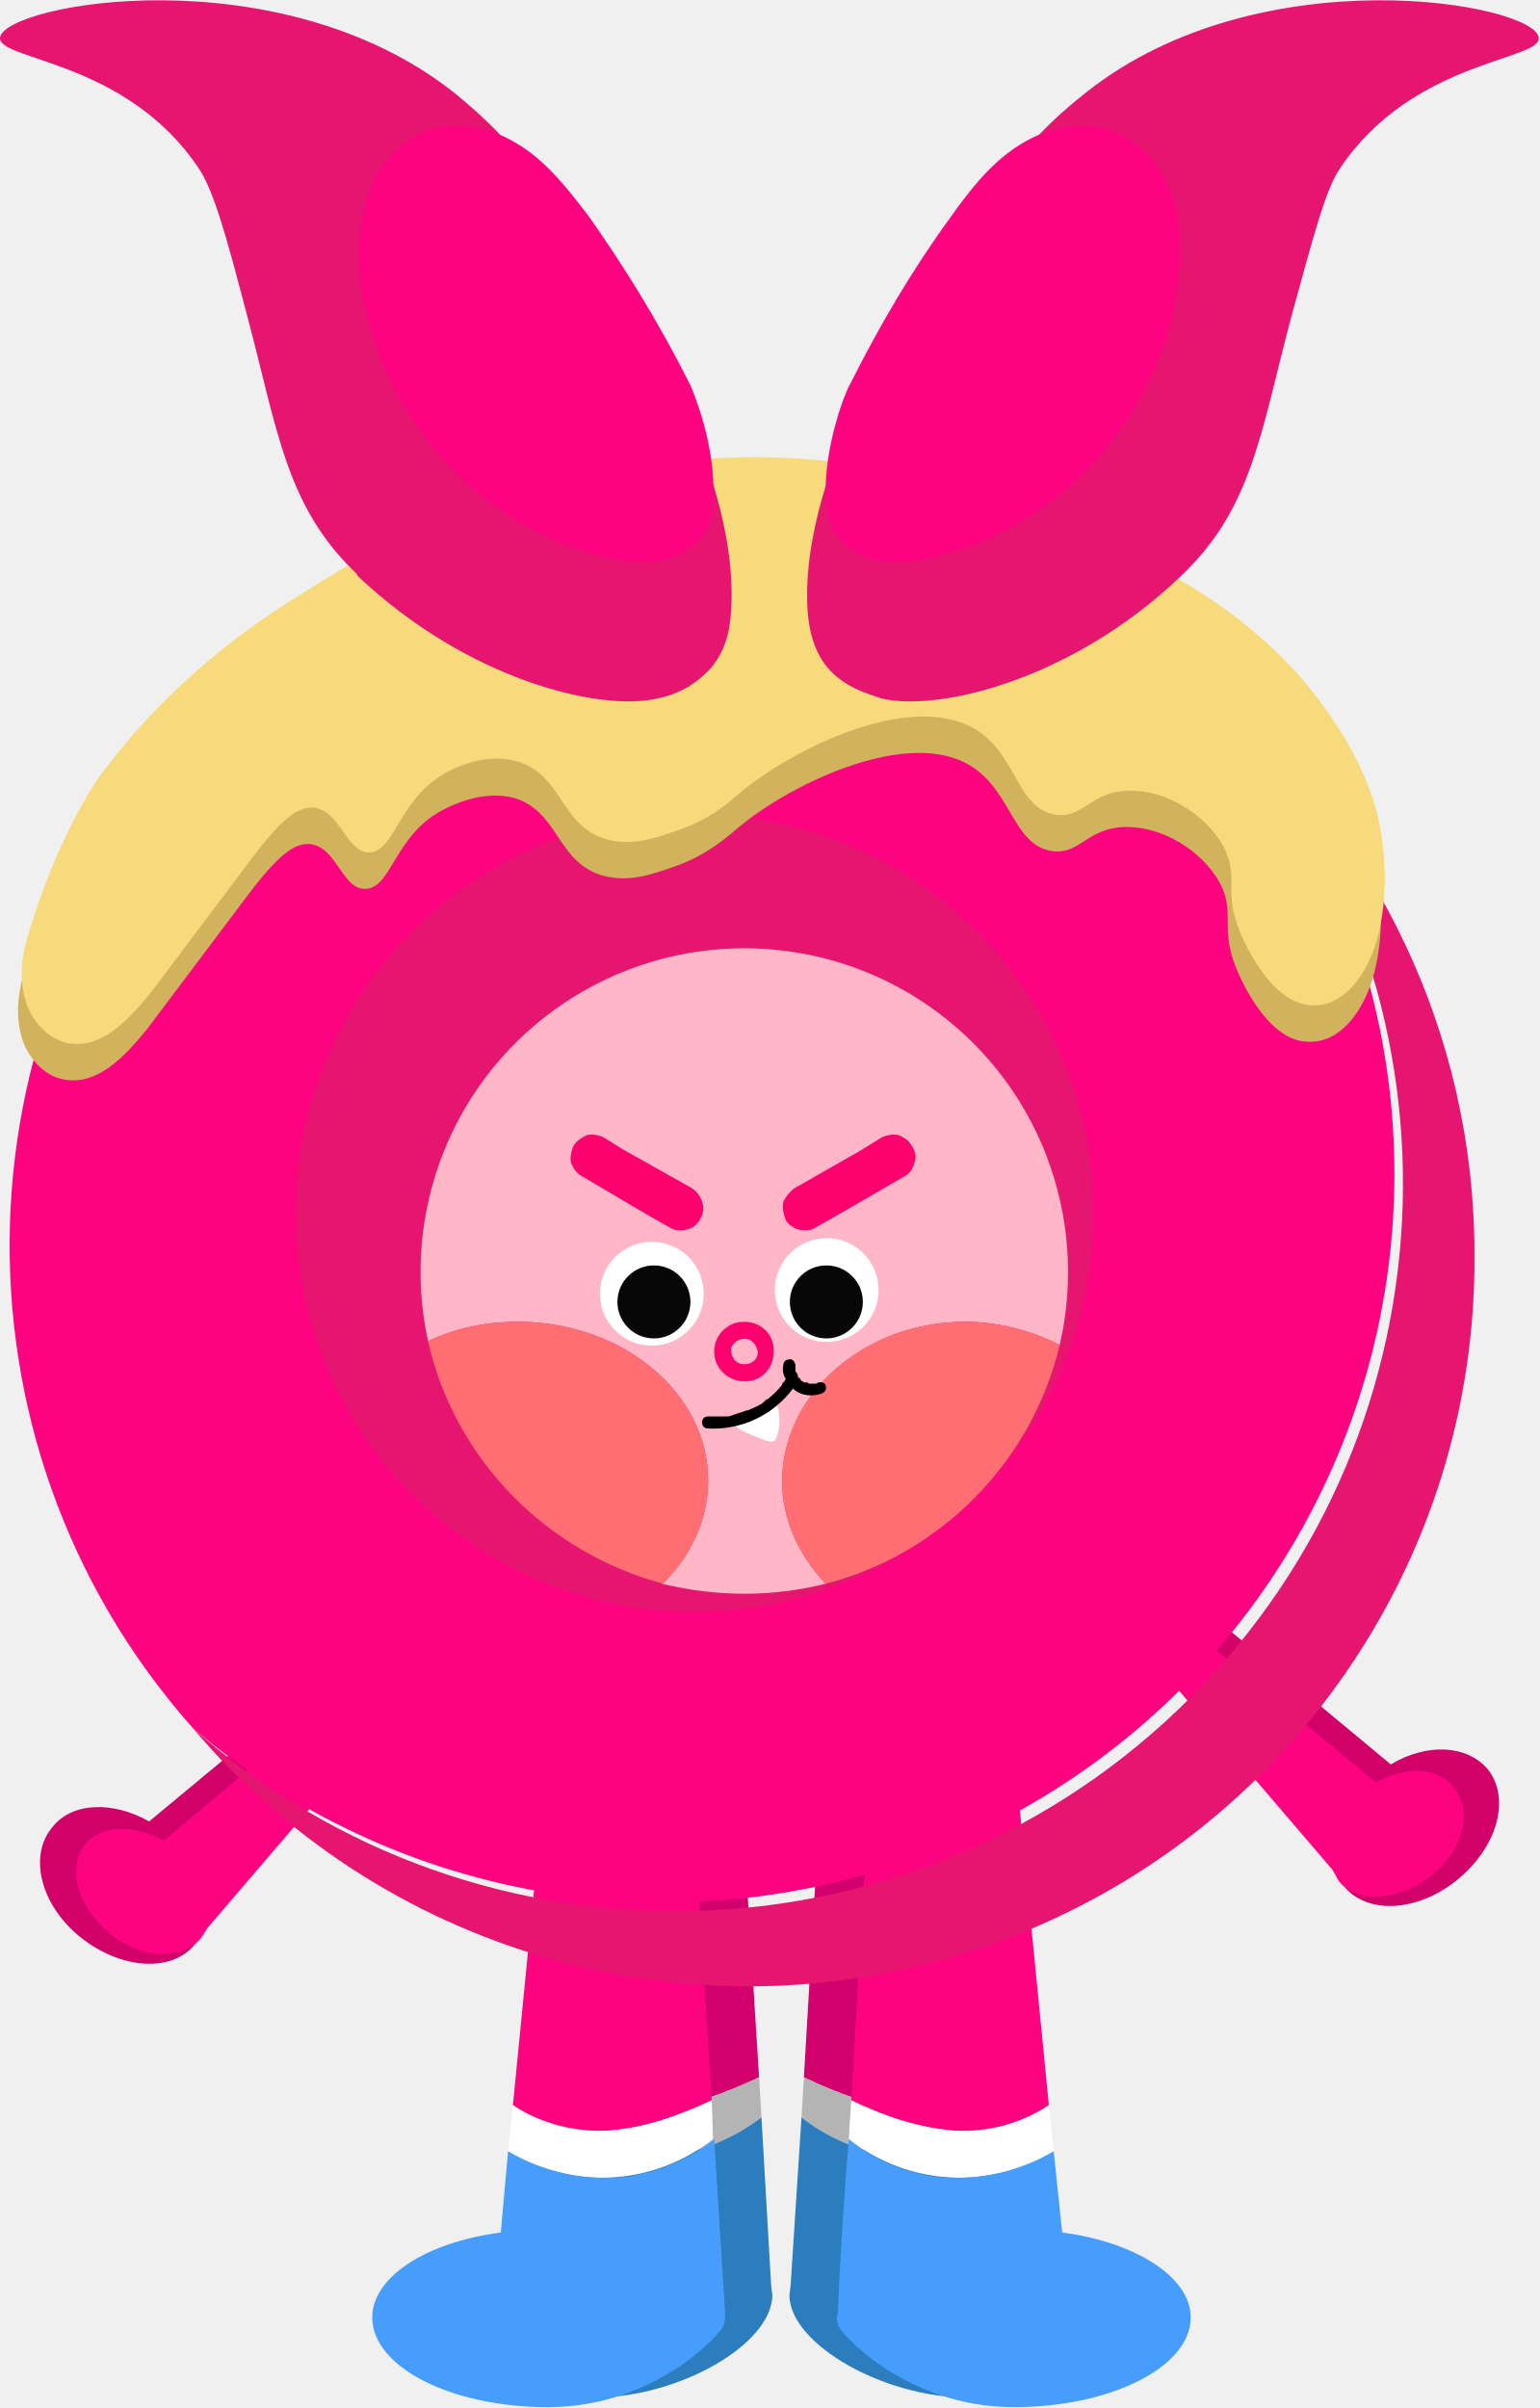
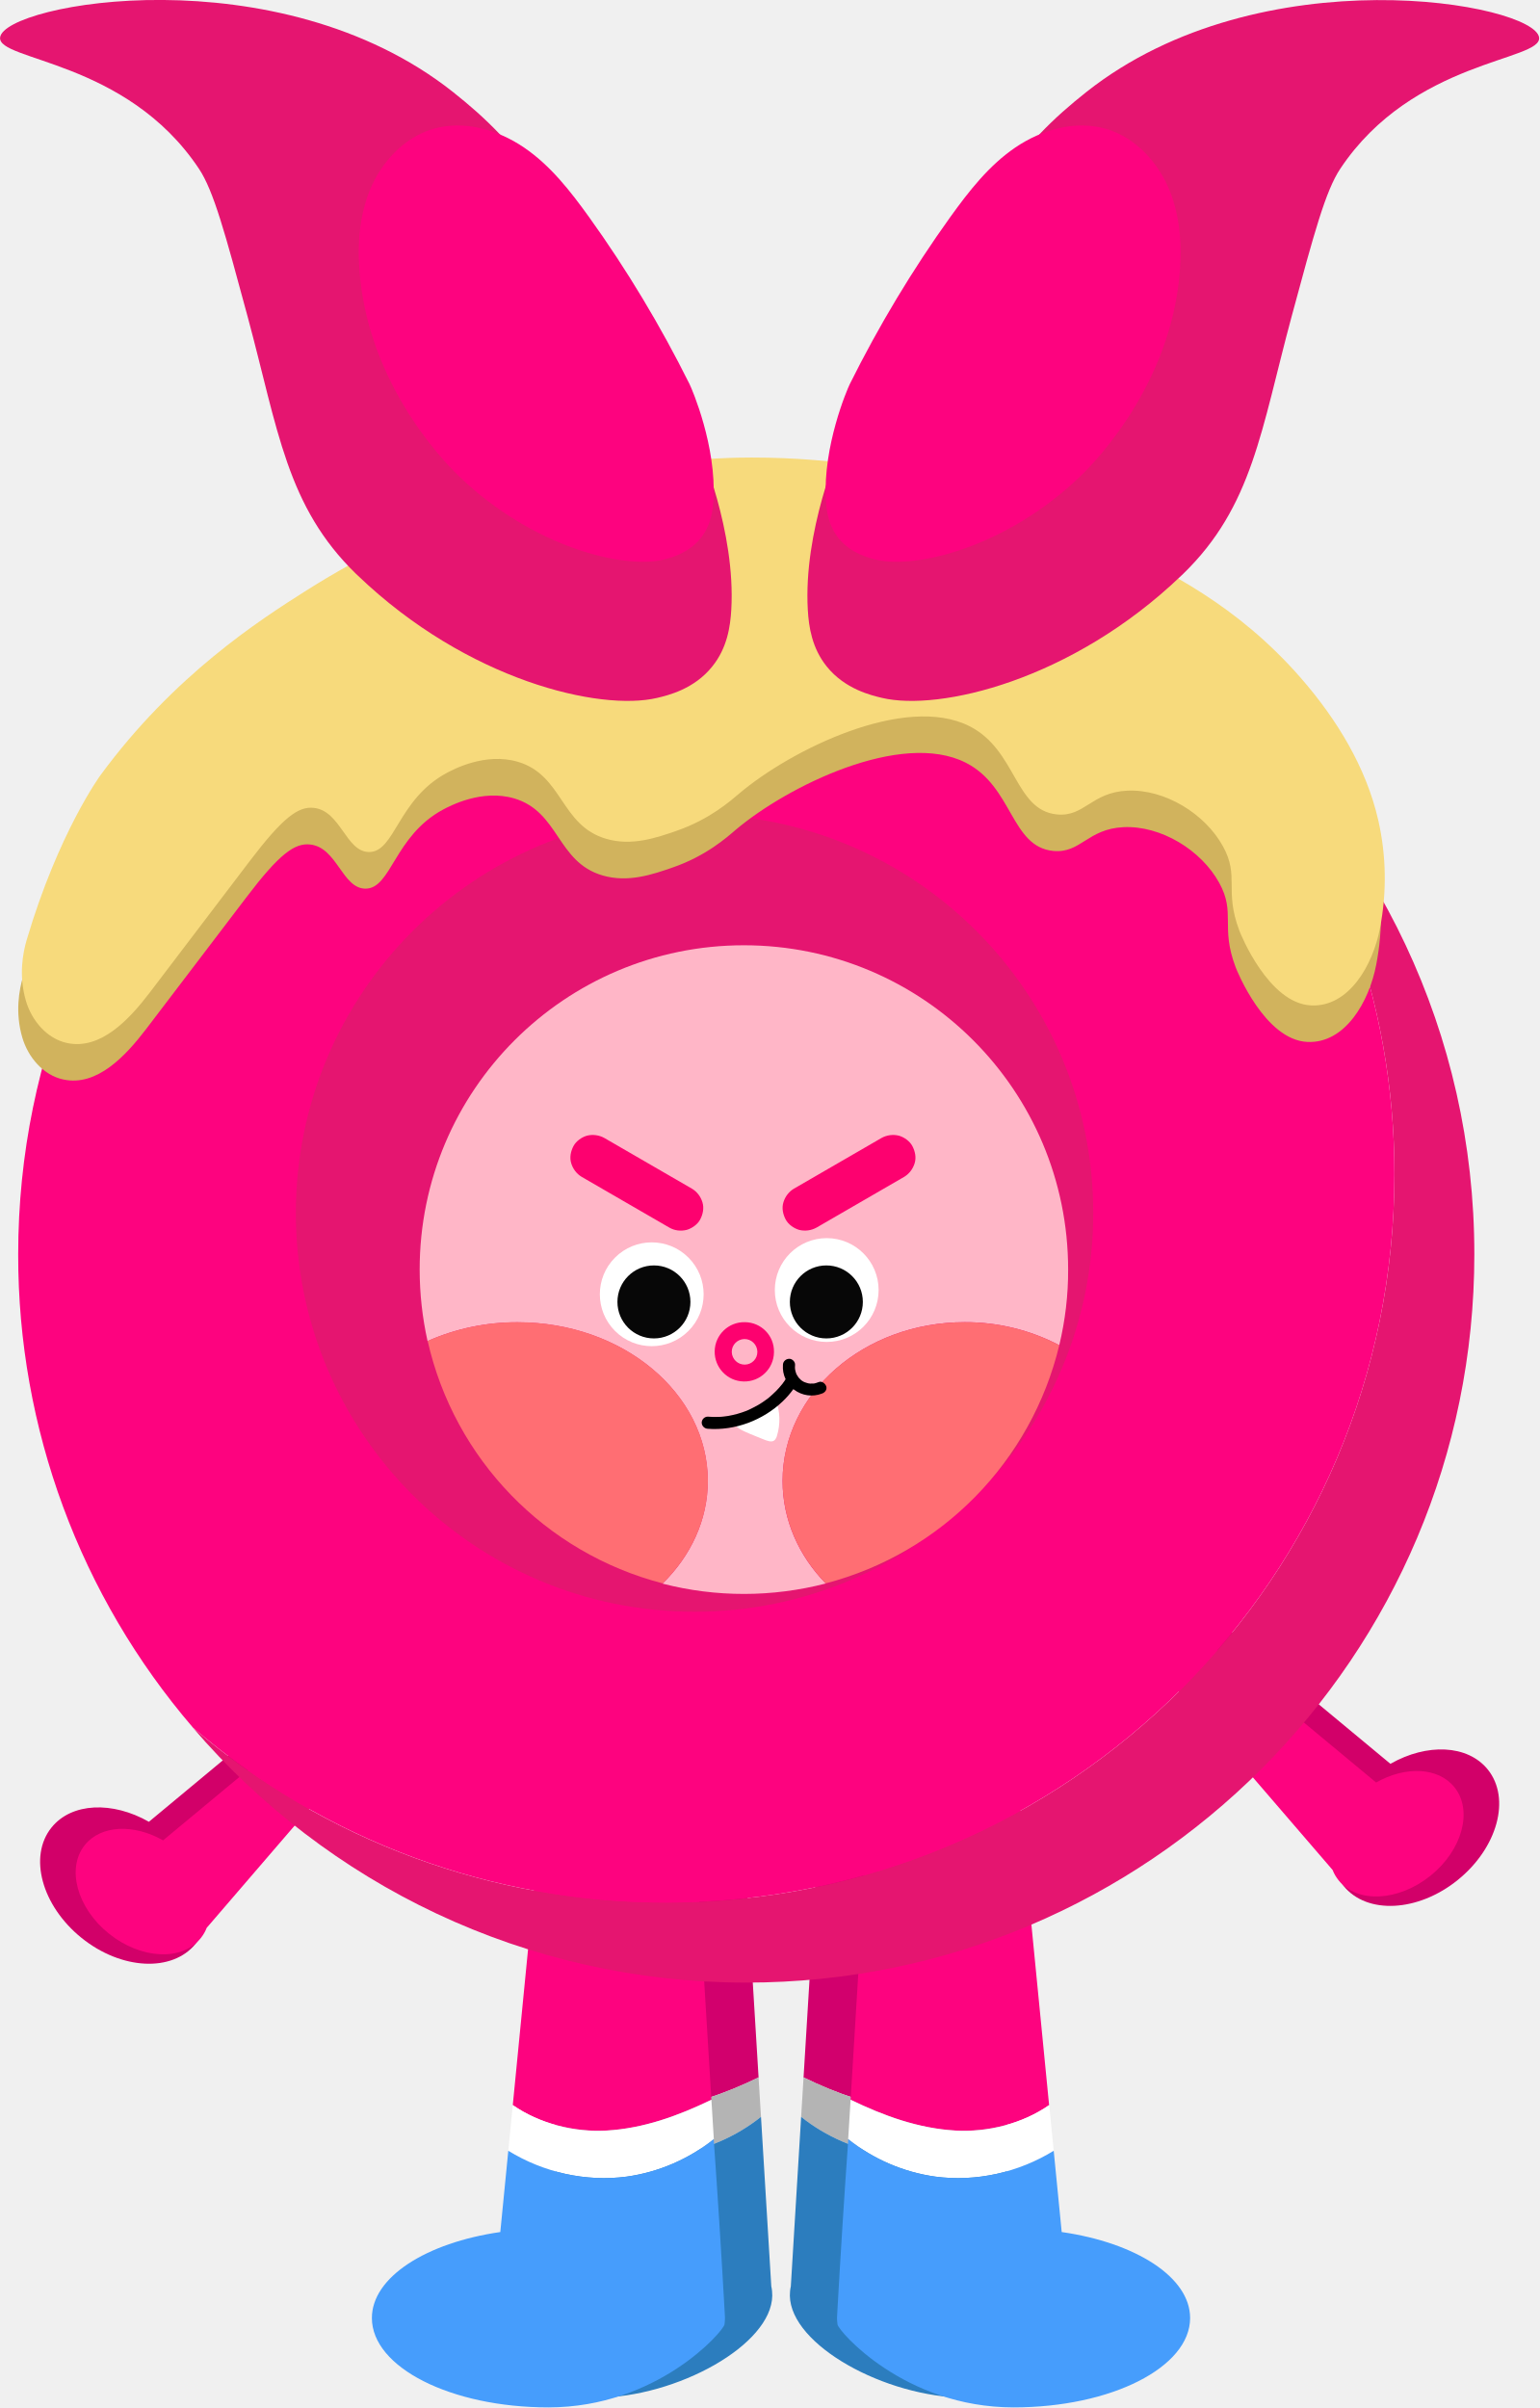
- <svg xmlns="http://www.w3.org/2000/svg" version="1.1" id="pink_4" x="0" y="0" viewBox="0 0 1269.4 1985.7" style="enable-background: new 0 0 1269.4 1985.7" xml:space="preserve">
-   <style>
-     .st0-pink-level-four {
+ <svg xmlns="http://www.w3.org/2000/svg" version="1.1" id="레이어_1" x="0px" y="0px" viewBox="0 0 1269.4 1985.7" style="enable-background: new 0 0 1269.4 1985.7" xml:space="preserve">
+   <style type="text/css">
+     .pink-4-st0 {
      fill: #d2006d;
    }
-     .st1-pink-level-four {
+     .pink-4-st1 {
      fill: #b4b4b4;
    }
-     .st2-pink-level-four {
+     .pink-4-st2 {
      fill: #2c7dbe;
    }
-     .st3-pink-level-four {
+     .pink-4-st3 {
      fill: #fd037f;
    }
-     .st4-pink-level-four {
-       fill: #fff;
+     .pink-4-st4 {
+       fill: #ffffff;
    }
-     .st5-pink-level-four {
+     .pink-4-st5 {
      fill: #469dfc;
    }
-     .st6-pink-level-four {
+     .pink-4-st6 {
      fill: #d20069;
    }
-     .st7-pink-level-four {
+     .pink-4-st7 {
      fill: #e51570;
    }
-     .st9-pink-level-four {
+     .pink-4-st8 {
+       fill: #ffb6c7;
+     }
+     .pink-4-st9 {
      fill: #ff6e73;
    }
-     .st10-pink-level-four {
+     .pink-4-st10 {
      fill: #fd016f;
    }
-     .st11-pink-level-four {
+     .pink-4-st11 {
      fill: #070707;
    }
+     .pink-4-st12 {
+       fill: #d1b35d;
+     }
+     .pink-4-st13 {
+       fill: #f7da7c;
+     }
  </style>
-   <path class="st0-pink-level-four" d="M539 1739c31-2 59-13 87-26l-15-239H486l-24 243c22 16 50 23 77 22z" />
-   <path class="st1-pink-level-four" d="M539 1739c-27 1-55-6-77-21l-4 37c29 18 64 26 98 22 26-4 51-15 72-31l-2-33c-28 13-56 24-87 26z" />
-   <path class="st2-pink-level-four" d="M458 1755v90c-31 4-107 17-112 48-6 34 72 85 145 84 68 0 145-43 146-84l-1-8-8-139c-21 16-46 27-72 31-34 4-69-4-98-22z" />
-   <path class="st3-pink-level-four" d="M501 1757c30-2 58-12 86-25l-15-240H447l-24 244c22 15 51 22 78 21z" />
-   <path class="st4-pink-level-four" d="M501 1757c-27 2-56-6-78-21l-4 38a148 148 0 0 0 169-10l-1-32c-28 13-56 23-86 25z" />
-   <path class="st5-pink-level-four" d="m419 1774-6 67c-62 8-106 37-106 70 0 41 65 74 145 74 90 0 145-63 145-68l1-6v-4l-9-143c-21 17-46 27-72 31-34 4-69-4-98-21z" />
-   <path class="st0-pink-level-four" d="M749 1739c-30-2-59-13-86-26l14-239h126l23 243c-21 16-50 23-77 22z" />
-   <path class="st1-pink-level-four" d="M749 1739c27 1 56-6 77-21l4 37c-29 18-64 26-97 22-27-4-52-15-72-31l2-33c27 13 56 24 86 26z" />
-   <path class="st2-pink-level-four" d="M830 1755v90c31 4 108 17 113 48 5 34-72 85-146 84-67 0-145-43-146-84l1-8 9-139c20 16 45 27 71 31 34 4 69-4 98-22z" />
-   <path class="st3-pink-level-four" d="M788 1757c-30-2-59-12-86-25l14-240h125l24 244c-22 15-50 22-77 21z" />
-   <path class="st4-pink-level-four" d="M788 1757c27 2 55-6 77-21l4 38a148 148 0 0 1-169-10l2-32c27 13 56 23 86 25z" />
-   <path class="st5-pink-level-four" d="m869 1774 7 67c61 8 106 37 106 70 0 41-66 74-146 74-90 0-145-63-145-68l-1-6 1-4c2-48 5-95 9-143 20 17 45 27 71 31 34 4 69-4 98-21z" />
-   <path class="st6-pink-level-four" d="M1227 1459c-17-20-50-22-80-4l-166-138-43 37 164 190c1 4 3 8 6 11 19 24 61 22 94-5s44-67 25-91z" />
-   <path class="st3-pink-level-four" d="M1199 1474c-13-17-40-18-64-4l-133-110-34 29 131 153 5 9c15 19 49 17 76-4s35-54 19-73z" />
-   <path class="st6-pink-level-four" d="M43 1507c16-21 50-22 80-5l165-137 43 37-163 190-7 11c-19 24-61 21-94-5s-44-67-24-91z" />
-   <path class="st3-pink-level-four" d="M70 1521c13-16 40-17 65-3l132-111 35 30-131 153-5 8c-16 19-50 18-76-4s-35-53-20-73z" />
-   <path class="st7-pink-level-four" d="M1006 578a600 600 0 0 1-847 847 599 599 0 0 0 1057-391c0-182-82-346-210-456z" />
-   <path class="st3-pink-level-four" d="M1150 968c0-143-51-281-144-390a600 600 0 0 0-847 847 601 601 0 0 0 991-456z" />
-   <circle class="st7-pink-level-four" cx="572.8" cy="1000.3" r="328.8" />
-   <path d="M796 1090c27 0 54 7 78 19a267 267 0 1 0-521-3c23-11 48-16 74-16 87 0 157 59 157 131 0 32-14 62-38 85 45 11 91 11 135 0-22-23-36-53-36-85 1-72 68-131 151-131z" style="fill: #ffb6c7" />
-   <path class="st9-pink-level-four" d="M584 1221c0-72-70-131-157-131-26 0-51 5-74 16 22 97 97 174 194 200 23-23 37-53 37-85zM874 1109c-24-12-51-19-78-19-83 0-151 59-151 131 0 32 14 62 36 85 96-25 170-101 193-197z" />
-   <circle transform="rotate(-45 537 1067)" class="st4-pink-level-four" cx="537.5" cy="1067.3" r="42.8" />
-   <circle class="st4-pink-level-four" cx="681.8" cy="1063.8" r="42.8" />
-   <path class="st10-pink-level-four" d="M614 1090a24 24 0 1 0-1 49c14 1 25-10 25-24 1-14-10-25-24-25zm0 35c-6 0-10-4-11-10s5-11 11-11 10 5 11 11c0 6-5 10-11 10zM480 970l56 33 16 9c4 3 9 3 14 2s9-4 11-8c3-5 4-10 2-15-1-4-4-8-8-11l-57-32-16-10c-4-2-9-3-14-2-4 2-9 5-11 9s-3 10-2 14c2 5 5 9 9 11zM746 970l-57 33-16 9c-4 3-9 3-14 2-4-1-9-4-11-8-2-5-3-10-2-15 2-4 5-8 9-11l56-32 16-10c4-2 10-3 14-2 5 2 9 5 11 9 3 4 4 10 2 14-1 5-4 9-8 11z" />
-   <circle class="st11-pink-level-four" cx="539.3" cy="1073.6" r="30.1" />
-   <circle class="st11-pink-level-four" cx="681.5" cy="1073.6" r="30.1" />
-   <path class="st4-pink-level-four" d="M607 1174c-1 4 7 7 22 13 3 1 7 3 10 1l2-4c3-10 2-20-1-29a1264 1264 0 0 0-33 19z" />
-   <path d="M681 1143c0-2-3-4-6-3l-2 1h-6l-1-1h-3l-1-1h-1v-1h-1v-1l-1-1h-1v-2l-1-2v1-1l-1-1v-5c0-3-3-6-5-5-3 0-5 2-5 5-1 4 0 8 2 11l-1 2-1 1-1 1v1a67 67 0 0 1-11 11l-1 1h-1l-3 3a59 59 0 0 1-10 5l-2 1h-1l-15 5h-17c-3 0-5 2-5 5s2 5 5 5a82 82 0 0 0 70-33l1 1c6 5 15 6 23 3 2-1 4-3 3-6zm-64 20c-1 0-1 0 0 0z" />
-   <path d="M80 669s-35 47-61 136c-3 11-7 30-1 51 5 16 18 31 34 34 28 6 51-19 69-41l82-109c27-36 40-45 53-44 22 3 26 37 45 37 22 0 24-44 64-65 6-3 32-17 59-10 37 11 35 53 73 64 21 6 41-1 58-7 27-9 45-25 52-31 42-36 136-82 189-55 39 20 38 69 73 73 22 2 28-19 58-20 31-1 64 19 79 46 13 25 0 36 13 69 1 3 24 61 59 62 31 2 51-33 57-64 6-29 5-59-1-88-10-44-35-84-64-118-53-60-111-88-158-111-49-23-153-71-295-71a689 689 0 0 0-367 110c-39 25-109 70-170 152z" style="fill: #d1b35d" />
-   <path d="M83 639s-35 47-61 136c-3 11-7 30-1 50 5 17 18 31 34 35 28 6 51-19 69-41l82-109c27-36 40-45 53-44 22 3 26 36 45 37 22 0 24-44 64-66 6-3 32-17 59-9 37 11 35 53 73 64 21 6 41-1 58-7 28-9 45-25 52-31 43-36 136-82 190-55 39 19 37 69 72 73 22 2 28-19 58-20 31-1 64 19 79 46 13 25 0 36 13 69 1 3 24 60 59 62 31 2 51-33 57-64 6-29 5-59-1-89-10-43-35-83-64-117-53-60-111-88-158-111-49-23-153-71-295-71a689 689 0 0 0-367 110c-39 24-109 70-170 152z" style="fill: #f7da7c" />
-   <path class="st7-pink-level-four" d="M727 576c47 11 157-15 247-101l2-2c57-55 64-118 89-212 19-69 28-104 40-122 60-90 167-89 164-108-3-28-229-69-373 45-28 22-49 43-79 84-46 64-87 132-122 203-3 7-33 75-29 140 1 14 4 32 16 47 15 18 37 23 45 26z" />
-   <path class="st3-pink-level-four" d="M723 462c32 7 106-10 168-69 5-5 71-67 81-162 3-25 2-51-7-74s-29-44-53-51c-25-7-53 1-75 16s-38 36-53 57c-32 44-59 90-83 138-3 4-22 51-20 95 1 10 2 22 11 32 10 13 25 16 31 18z" />
-   <path class="st7-pink-level-four" d="M542 576c-47 11-156-15-247-101l-1-2c-58-55-65-118-90-212-18-69-28-104-40-122C104 49-2 50 0 31 4 3 229-38 374 76c27 22 49 43 78 84 46 64 87 132 122 202 4 7 33 76 29 141-1 14-3 31-16 47a79 79 0 0 1-45 26z" />
-   <path class="st3-pink-level-four" d="M547 462c-32 7-107-10-168-69-5-5-71-67-82-162-3-25-1-51 8-74s28-44 52-51c26-7 53 1 75 16s38 36 54 57c31 44 59 90 83 138 2 4 22 51 19 95 0 10-2 22-10 32-11 13-25 16-31 18z" />
+   <path class="pink-4-st0" d="M539.4,1738.5c30.2-1.7,58.8-12.1,86.2-25.4l-14.6-239.3H485.7l-23.9,243.7  C483.7,1732.8,512.3,1740,539.4,1738.5z" />
+   <path class="pink-4-st1" d="M539.4,1738.5c-27,1.5-55.7-5.7-77.6-21l-3.7,37.7c28.9,17.9,64,25.8,97.7,21.3c26.3-3.7,51.1-14.4,71.8-30.9  l-2-32.5C598.2,1726.4,569.6,1736.8,539.4,1738.5z" />
+   <path class="pink-4-st2" d="M458.1,1755.2c0,30,0.1,60,0.2,90c-31,4.1-107.5,16.6-112.6,47.9c-5.4,33.6,71.9,84.6,145.6,84.2  c67.3-0.4,145-43.6,145.6-84.2c0-2.6-0.2-5.2-0.8-7.7l-8.5-139.8c-20.7,16.5-45.5,27.2-71.8,30.9  C522,1781.1,487,1773.1,458.1,1755.2z" />
+   <path class="pink-4-st3" d="M500.5,1756.9c30.2-1.7,58.8-12.1,86.2-25.4l-14.6-239.3H446.8l-23.9,243.7  C444.8,1751.1,473.5,1758.4,500.5,1756.9z" />
+   <path class="pink-4-st4" d="M500.5,1756.9c-27,1.6-55.7-5.7-77.6-21l-3.7,37.7c28.9,17.9,64,25.8,97.7,21.3c26.3-3.7,51.1-14.4,71.8-30.9  l-2-32.5C559.3,1744.8,530.7,1755.1,500.5,1756.9z" />
+   <path class="pink-4-st5" d="M419.2,1773.6l-6.6,67c-61.1,8.8-105.9,37.2-105.9,70.9c0,40.7,65.2,73.7,145.6,73.7c90,0,144.5-63,145.2-68.4  c0.2-1.8,0.4-3.5,0.4-5.3c0-0.8-0.2-3.4-0.2-4.2c-2.7-48-5.7-95.7-9.1-143.3c-20.7,16.5-45.5,27.2-71.8,30.9  C483.2,1799.4,448.1,1791.4,419.2,1773.6z" />
+   <path class="pink-4-st0" d="M748.9,1738.5c-30.2-1.7-58.8-12.1-86.2-25.4l14.6-239.3h125.3l23.9,243.7  C804.6,1732.8,775.9,1740,748.9,1738.5z" />
+   <path class="pink-4-st1" d="M748.9,1738.5c27,1.5,55.7-5.7,77.6-21l3.7,37.7c-28.9,17.9-64,25.8-97.7,21.3c-26.3-3.7-51.1-14.4-71.8-30.9  l2-32.5C690.1,1726.4,718.7,1736.8,748.9,1738.5z" />
+   <path class="pink-4-st2" d="M830.2,1755.2c-0.1,30-0.1,60-0.2,90c31,4.1,107.5,16.6,112.6,47.9c5.4,33.6-71.9,84.6-145.6,84.2  c-67.3-0.4-145-43.6-145.6-84.2c0-2.6,0.2-5.2,0.8-7.7l8.5-139.8c20.7,16.5,45.5,27.2,71.8,30.9  C766.2,1781.1,801.3,1773.1,830.2,1755.2z" />
+   <path class="pink-4-st3" d="M787.7,1756.9c-30.2-1.7-58.8-12.1-86.2-25.4l14.6-239.3h125.2l23.9,243.7  C843.4,1751.1,814.8,1758.4,787.7,1756.9z" />
+   <path class="pink-4-st4" d="M787.7,1756.9c27,1.6,55.7-5.7,77.6-21l3.7,37.7c-28.9,17.9-64,25.8-97.7,21.3c-26.3-3.7-51.1-14.4-71.8-30.9  l2-32.5C728.9,1744.8,757.5,1755.1,787.7,1756.9z" />
+   <path class="pink-4-st5" d="M869,1773.6l6.6,67c61.1,8.8,105.9,37.2,105.9,70.9c0,40.7-65.2,73.7-145.6,73.7c-90,0-144.5-63-145.2-68.4  c-0.2-1.8-0.4-3.5-0.4-5.3c0-0.8,0.2-3.4,0.2-4.2c2.7-48,5.7-95.7,9.1-143.3c20.7,16.5,45.5,27.2,71.8,30.9  C805.1,1799.4,840.1,1791.4,869,1773.6z" />
+   <path class="pink-4-st6" d="M1227,1459.2c-16.6-20.6-50.3-21.8-80.3-4.7l-165.3-137.2l-43.1,37l163.5,190.1c1.5,3.9,3.6,7.5,6.2,10.7  c19.2,23.8,61.4,21.7,94.2-4.8S1246.2,1483.1,1227,1459.2z" />
+   <path class="pink-4-st3" d="M1199.4,1473.7c-13.3-16.5-40.4-17.5-64.5-3.8l-132.7-110.2l-34.6,29.7L1099,1542c1.2,3.1,2.9,6,5,8.6  c15.4,19.1,49.3,17.4,75.7-3.8S1214.9,1492.8,1199.4,1473.7z" />
+   <path class="pink-4-st6" d="M42.5,1507c16.6-20.6,50.3-21.8,80.3-4.7L288,1365l43.1,37l-163.5,190.1c-1.5,3.9-3.6,7.5-6.2,10.7  c-19.2,23.8-61.4,21.7-94.2-4.8S23.3,1530.8,42.5,1507z" />
+   <path class="pink-4-st3" d="M70,1521.4c13.3-16.5,40.4-17.5,64.5-3.8l132.7-110.2l34.6,29.7l-131.3,152.6c-1.2,3.1-2.9,6-5,8.6  c-15.4,19.1-49.3,17.4-75.7-3.8S54.6,1540.5,70,1521.4z" />
+   <path class="pink-4-st7" d="M1005.8,578c93.2,108.7,144.4,247.2,144.2,390.4c0,331.6-268.8,600.5-600.5,600.5  c-143.2,0.2-281.7-50.9-390.4-144.2c110.1,128.6,273.7,210.2,456.3,210.2c331.7,0,600.5-268.8,600.5-600.5  C1216,851.8,1134.4,688.2,1005.8,578z" />
+   <path class="pink-4-st3" d="M1150,968.4c0.2-143.2-51-281.7-144.2-390.4c-108.7-93.2-247.2-144.3-390.3-144.1  C283.8,433.9,15,702.7,15,1034.4c-0.2,143.2,50.9,281.7,144.2,390.3c108.7,93.2,247.2,144.4,390.3,144.2  C881.1,1568.9,1150,1300,1150,968.4z" />
+   <circle class="pink-4-st7" cx="572.8" cy="1000.3" r="328.8" />
+   <path class="pink-4-st8" d="M795.6,1090.3c27.2-0.1,53.9,6.4,78,19c4.9-20.5,7.4-41.4,7.3-62.4c0-147.7-119.7-267.4-267.4-267.4  s-267.4,119.7-267.4,267.4c0,19.8,2.2,39.6,6.5,59c23.4-10.4,48.7-15.6,74.2-15.5c86.7,0,156.9,58.6,156.9,130.8  c0,32.3-14.1,61.9-37.3,84.7c44.2,11.4,90.5,11.3,134.6-0.1c-22.2-22.8-35.6-52.3-35.6-84.6C645.5,1148.9,712.7,1090.3,795.6,1090.3  z" />
+   <path class="pink-4-st9" d="M583.8,1221.1c0-72.2-70.2-130.8-156.9-130.8c-25.6-0.1-50.8,5.2-74.2,15.5c22.1,97.6,96.9,174.7,193.8,199.9  C569.7,1283,583.8,1253.4,583.8,1221.1z" />
+   <path class="pink-4-st9" d="M873.6,1109.3c-24.1-12.6-50.8-19.1-78-19c-83,0-150.2,58.6-150.2,130.8c0,32.2,13.4,61.8,35.6,84.6  C776.5,1280.7,850.5,1205.2,873.6,1109.3z" />
+   <ellipse transform="matrix(0.7071 -0.7071 0.7071 0.7071 -597.2609 692.6649)" class="pink-4-st4" cx="537.5" cy="1067.3" rx="42.8" ry="42.8" />
+   <circle class="pink-4-st4" cx="681.8" cy="1063.8" r="42.8" />
+   <path class="pink-4-st10" d="M614.3,1090.3c-13.5-0.3-24.7,10.5-24.9,24s10.5,24.7,24,24.9c13.5,0.3,24.7-10.5,24.9-24c0-0.2,0-0.3,0-0.5  C638.5,1101.4,627.8,1090.4,614.3,1090.3C614.4,1090.3,614.4,1090.3,614.3,1090.3z M614.3,1125.3c-5.8,0.1-10.6-4.5-10.8-10.3  s4.5-10.6,10.3-10.8c5.8-0.1,10.6,4.5,10.8,10.3c0,0.1,0,0.1,0,0.2C624.7,1120.5,620.1,1125.2,614.3,1125.3  C614.3,1125.3,614.3,1125.3,614.3,1125.3z" />
+   <path class="pink-4-st10" d="M479.6,970.4l56.5,32.7l15.9,9.2c4.3,2.5,9.4,3.1,14.3,1.9c4.3-1.2,9-4.5,11.1-8.5c2.3-4.3,3.4-9.5,1.9-14.3  c-1.4-4.6-4.4-8.6-8.5-11.1l-56.5-32.7l-15.9-9.2c-4.3-2.4-9.5-3.1-14.3-1.9c-4.3,1.2-9,4.5-11.1,8.5c-2.3,4.3-3.4,9.5-1.9,14.3  C472.5,963.9,475.5,967.9,479.6,970.4L479.6,970.4z" />
+   <path class="pink-4-st10" d="M745.8,970.4l-56.5,32.7l-15.9,9.2c-4.3,2.4-9.5,3.1-14.3,1.9c-4.3-1.2-9-4.5-11.1-8.5  c-2.3-4.3-3.4-9.5-1.9-14.3c1.4-4.6,4.4-8.6,8.5-11.1l56.5-32.7l15.9-9.2c4.3-2.4,9.5-3.1,14.3-1.9c4.3,1.2,9,4.5,11.1,8.5  c2.3,4.3,3.4,9.5,1.9,14.3C752.9,963.9,749.9,967.9,745.8,970.4z" />
+   <circle class="pink-4-st11" cx="539.3" cy="1073.6" r="30.1" />
+   <circle class="pink-4-st11" cx="681.5" cy="1073.6" r="30.1" />
+   <path class="pink-4-st4" d="M606.7,1174.4c-0.5,3.1,7.1,6.2,22.4,12.3c3.2,1.3,7.3,3,9.6,1c1-1,1.8-2.4,2.1-3.8c2.9-9.6,2.6-19.8-0.9-29.2  c-14.4,7.8-25.4,14.1-31.1,17.4C608,1172.5,606.9,1173.2,606.7,1174.4z" />
+   <path d="M681.4,1143.2c-0.8-2.3-3.6-4.6-6.2-3.5c-0.7,0.3-1.5,0.6-2.3,0.8l-1.2,0.3l-0.6,0.1h-0.5c-0.4,0-0.8,0-1.2,0  c-0.8,0.1-1.6,0.1-2.4-0.1l0.5,0.1l-0.6-0.1c-0.4-0.1-0.8-0.2-1.2-0.3c-0.7-0.2-1.4-0.5-2.1-0.7c1.1,0.3,0,0-0.3-0.1  s-0.7-0.4-1.1-0.6s-0.6-0.3-0.8-0.5c-0.1,0-0.5-0.3-0.7-0.5l-0.3-0.3c-0.3-0.2-0.6-0.5-0.8-0.8s-0.5-0.6-0.8-0.8  c0,0-0.2-0.2-0.3-0.4s-0.3-0.5-0.4-0.6l-0.5-0.8c-0.2-0.4-1.1-1.6-1-2l0.2,0.5l-0.3-0.7c-0.1-0.3-0.2-0.6-0.3-0.9  c-0.2-0.7-0.3-1.4-0.5-2.1c0,0,0-0.1,0-0.1v-0.1c0-0.4-0.1-0.8-0.1-1.2c0-0.8,0-1.5,0.1-2.3c0.2-2.6-2.5-5.2-5-5c-2.7,0.1-5,2.3-5,5  c-0.3,4.1,0.4,8.1,2.2,11.8c-0.3,0.5-0.7,1.1-1,1.6l-1.1,1.5l-0.4,0.6l-0.5,0.6c-1.6,2-3.2,3.8-5,5.6c-1.9,1.9-3.9,3.7-5.9,5.4  l-1.1,0.9l-0.2,0.1l-0.8,0.6c-1.1,0.8-2.2,1.5-3.3,2.3c-2.2,1.5-4.5,2.8-6.9,4c-1.1,0.6-2.1,1.1-3.2,1.6l-1.7,0.8l-1.2,0.5  c-4.8,1.9-9.9,3.3-15,4.2c-0.7,0.1-1.4,0.2-2.1,0.3h-0.1l-1.5,0.2c-1.5,0.2-2.9,0.3-4.4,0.3c-2.9,0.1-5.9,0.1-8.8-0.2  c-2.7,0-5,2.3-5,5c0.1,2.7,2.3,4.9,5,5c22.5,1.7,45.4-7,61.7-22.5c3.3-3.1,6.2-6.5,8.9-10.2l0.5,0.4c6.6,5,15.3,6.3,23,3.3  C680.3,1148.4,682.3,1146,681.4,1143.2z M616.6,1162.8L616.6,1162.8C615.8,1163.2,616.4,1162.9,616.6,1162.8L616.6,1162.8z" />
+   <path class="pink-4-st12" d="M79.9,669.4c0,0-34.6,47.1-60.9,135.9c-3.2,10.9-6.7,29.5-0.6,50.3c4.8,16.3,17.3,31.1,33.9,34.6  c27.6,5.9,51.1-19.2,68.2-41.6L203,740.2c27.3-36,40-45.2,52.8-43.8c22.2,2.4,26.4,36.1,45.4,36.4c21.6,0.3,23.7-43.4,64.2-65.2  c5.5-2.9,31.8-17.1,58.7-9.2c37.2,11,35.1,52.5,72.8,63.5c21,6.2,41.4-0.8,58-6.6c27.5-9.5,44.7-24.9,51.7-30.9  c42.8-36.2,136.7-82.3,189.8-55.5c39,19.7,37.2,69.4,72.2,72.8c22.7,2.2,28.2-18.2,58-19.6c31-1.4,64.1,19,78.9,45.9  c13.8,25,0.8,35.9,13.5,69.5c1,2.8,24.1,60.1,59.2,61.7c31.1,1.5,51-33.2,56.8-63.8c5.7-29.4,5.2-59.6-1.4-88.8  c-10-43.8-34.2-83.3-63.7-117.2c-52.5-60.2-110.6-88.7-158.3-111.3c-48.8-23.1-152.2-70.7-294.8-70.6c-23.1,0-108.8,1.4-213,36.2  C349.7,462,298,486.7,249.7,517.2C211,541.6,140.5,587,79.9,669.4z" />
+   <path class="pink-4-st13" d="M82.9,639.2c0,0-34.6,47.1-60.9,135.9c-3.2,10.9-6.7,29.5-0.6,50.3c4.8,16.3,17.3,31.1,33.9,34.7  c27.6,5.9,51.1-19.2,68.2-41.6L206,710c27.4-36,40-45.2,52.8-43.8c22.2,2.4,26.4,36.1,45.4,36.4c21.6,0.3,23.6-43.4,64.2-65.2  c5.5-2.9,31.8-17.1,58.7-9.2c37.2,11,35.1,52.5,72.8,63.5c21,6.2,41.4-0.8,58.1-6.6c27.5-9.5,44.7-24.9,51.7-30.8  c42.8-36.2,136.7-82.3,189.8-55.5c39,19.7,37.2,69.4,72.2,72.8c22.7,2.2,28.3-18.2,58-19.6c31-1.4,64.1,19,78.9,45.9  c13.8,25,0.8,35.9,13.5,69.5c1,2.8,24.1,60.1,59.2,61.7c31.1,1.5,51-33.2,56.8-63.8c5.7-29.4,5.2-59.6-1.4-88.8  c-10-43.8-34.2-83.3-63.7-117.2c-52.5-60.3-110.6-88.7-158.4-111.4c-48.8-23.1-152.2-70.7-294.8-70.6c-23.1,0-108.8,1.4-213,36.2  c-54.1,18.2-105.8,42.9-154.1,73.4C214,511.4,143.5,556.7,82.9,639.2z" />
+   <path class="pink-4-st7" d="M727.4,575.5c47.1,11.2,156.4-14.2,246.7-100.7l1.6-1.5c57.4-55.7,64.3-118.8,89.4-211.9  c18.7-69.3,28.1-104,40.2-122.2c60-90.2,166.6-88.8,164-108.3c-3.7-28.1-229.3-69.1-373.4,45c-27.5,21.8-49,42.7-78.9,84.4  c-45.9,64-86.6,131.7-121.7,202.2c-3.5,7.1-32.8,75.9-29.1,140.3c0.8,14.1,3.4,31.7,15.7,46.9C696.9,568.3,718.5,573.4,727.4,575.5z  " />
+   <path class="pink-4-st3" d="M722.8,461.6c32,7.6,106.4-9.7,167.8-68.5c5-4.8,71.3-67.6,81.7-161.8c2.8-25,1.7-50.9-7.7-74.2  s-28.2-43.7-52.3-50.8c-25.3-7.4-53.1,0.5-74.9,15.3s-38.3,36-53.7,57.4c-31.3,43.6-58.9,89.6-82.8,137.6  c-2.4,4.8-22.3,51.6-19.8,95.5c0.5,9.6,2.3,21.6,10.6,31.9C702,456.6,716.7,460.1,722.8,461.6z" />
+   <path class="pink-4-st7" d="M542,575.5c-47.1,11.2-156.4-14.2-246.7-100.7l-1.6-1.5c-57.4-55.7-64.3-118.8-89.4-211.9  c-18.7-69.3-28.1-104-40.2-122.2C104.1,49-2.5,50.4,0.1,30.8c3.7-28.1,229.3-69.1,373.4,45c27.5,21.8,49,42.7,78.9,84.4  c45.9,64,86.6,131.7,121.6,202.2c3.5,7.1,32.8,75.9,29.1,140.3c-0.8,14.1-3.4,31.7-15.7,46.9C572.5,568.3,550.9,573.4,542,575.5z" />
+   <path class="pink-4-st3" d="M546.7,461.6c-32,7.6-106.4-9.7-167.8-68.5c-5-4.8-71.3-67.6-81.7-161.8c-2.8-25-1.7-50.9,7.7-74.2  s28.2-43.7,52.3-50.8c25.3-7.4,53.1,0.5,74.9,15.3s38.3,36,53.7,57.4c31.3,43.6,58.9,89.6,82.8,137.6c2.4,4.8,22.3,51.6,19.8,95.5  c-0.5,9.6-2.3,21.6-10.7,31.9C567.4,456.6,552.7,460.1,546.7,461.6z" />
</svg>
